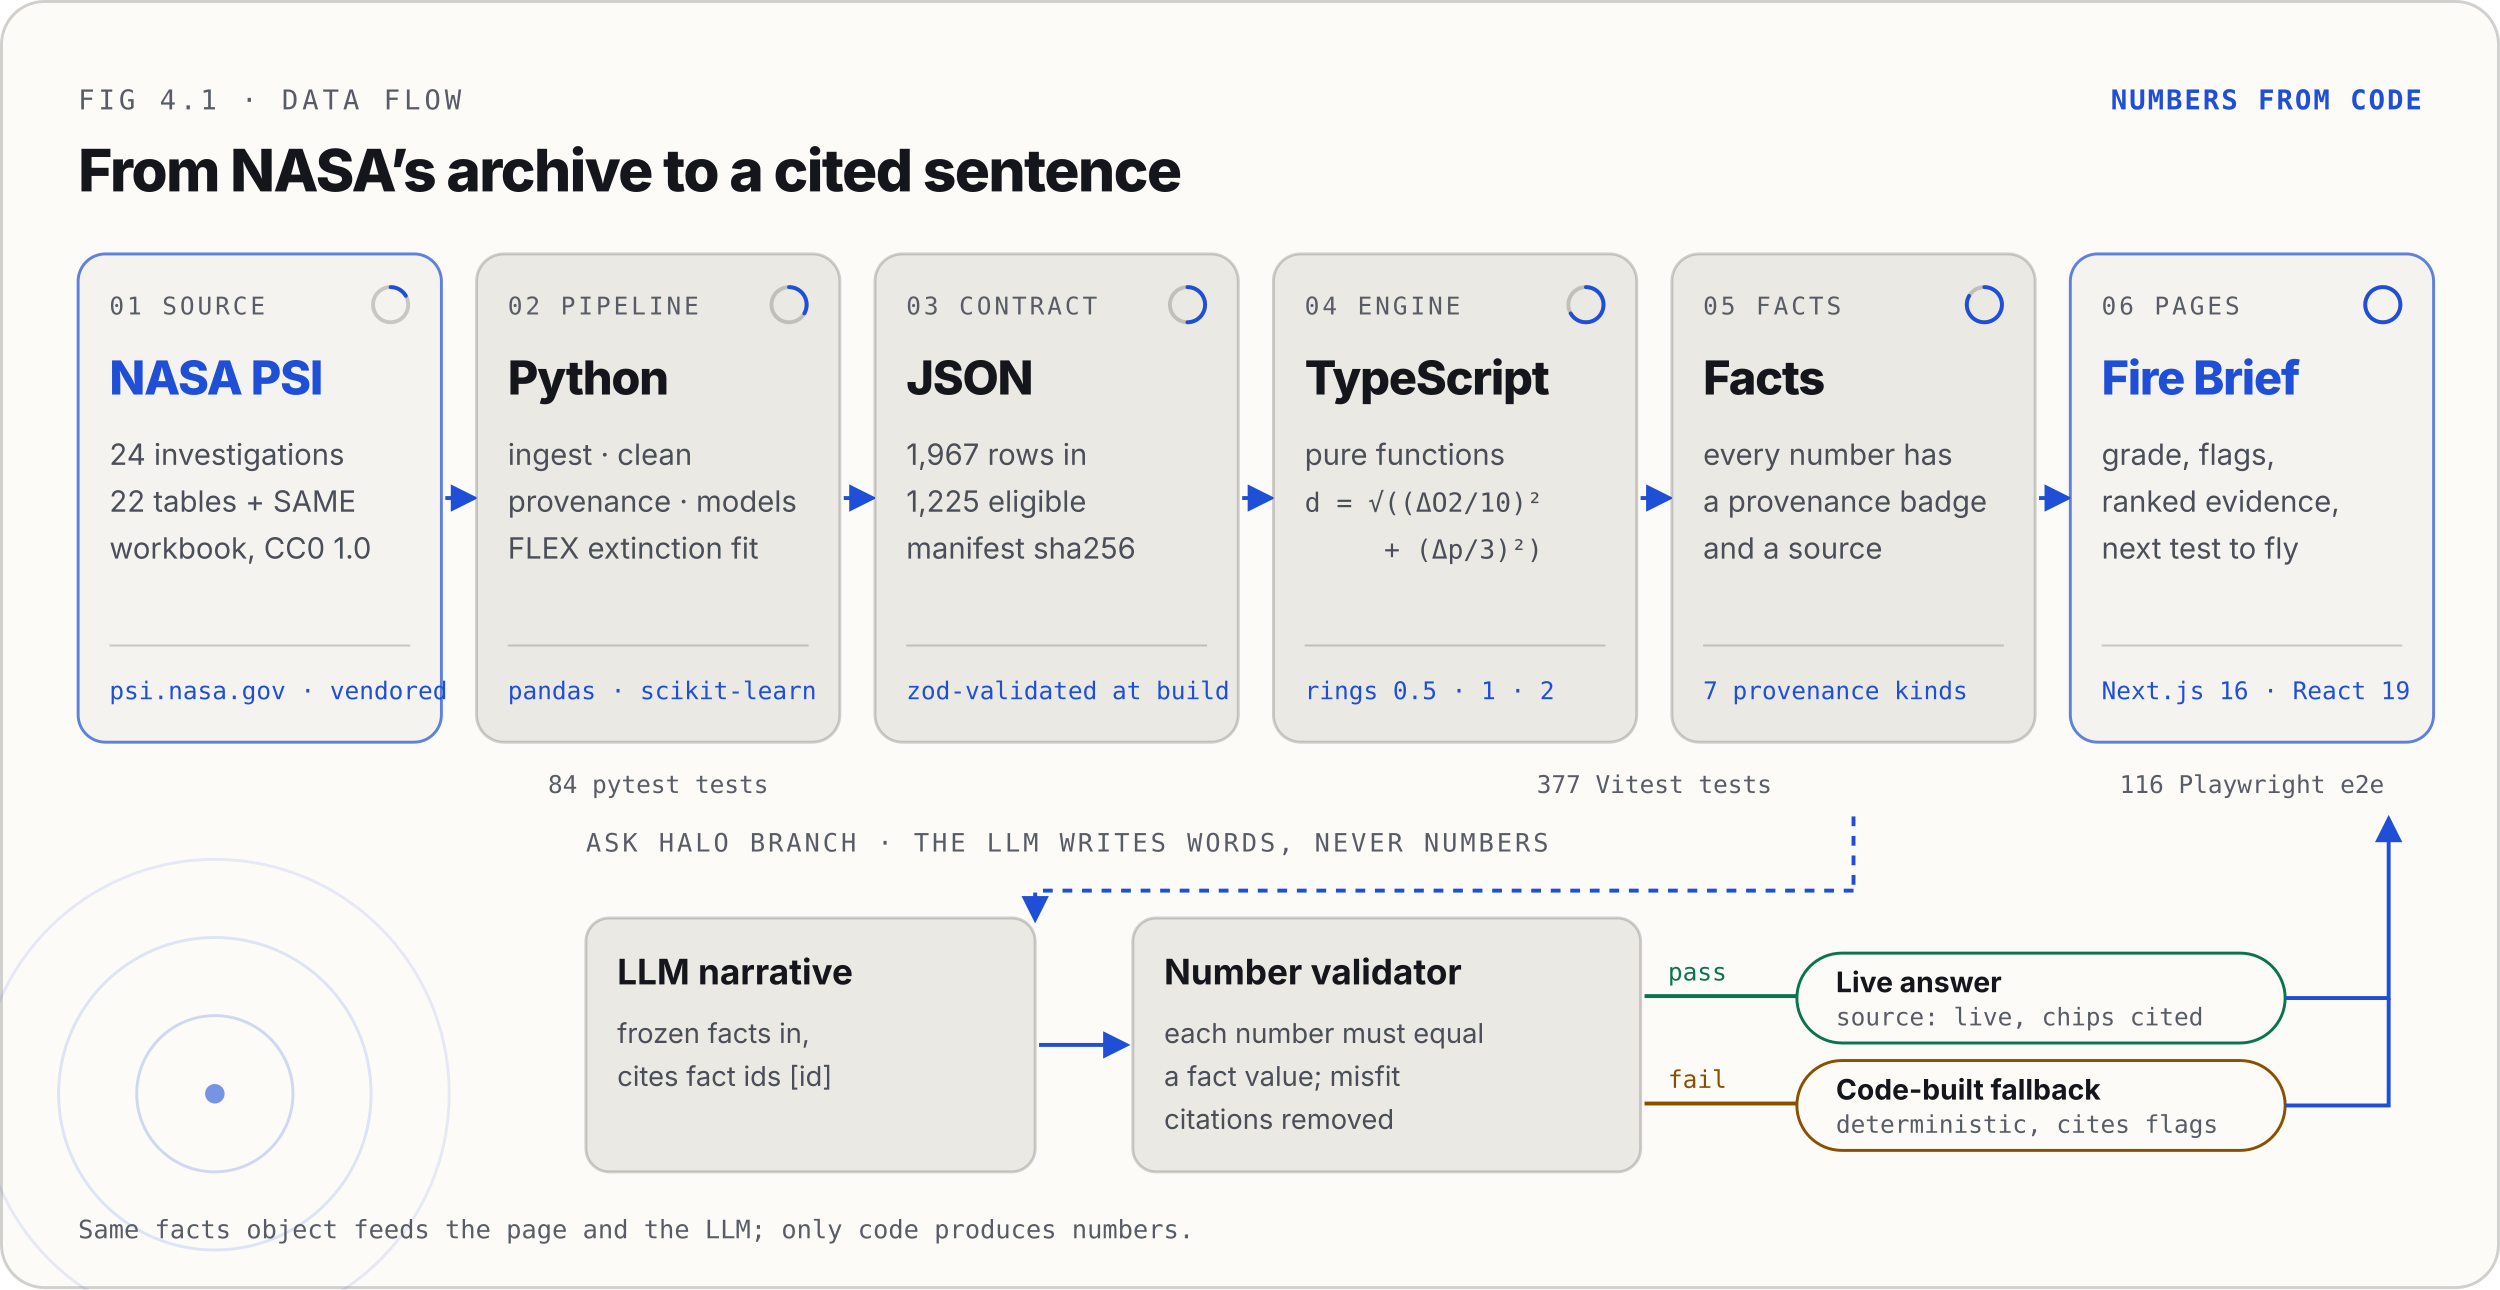
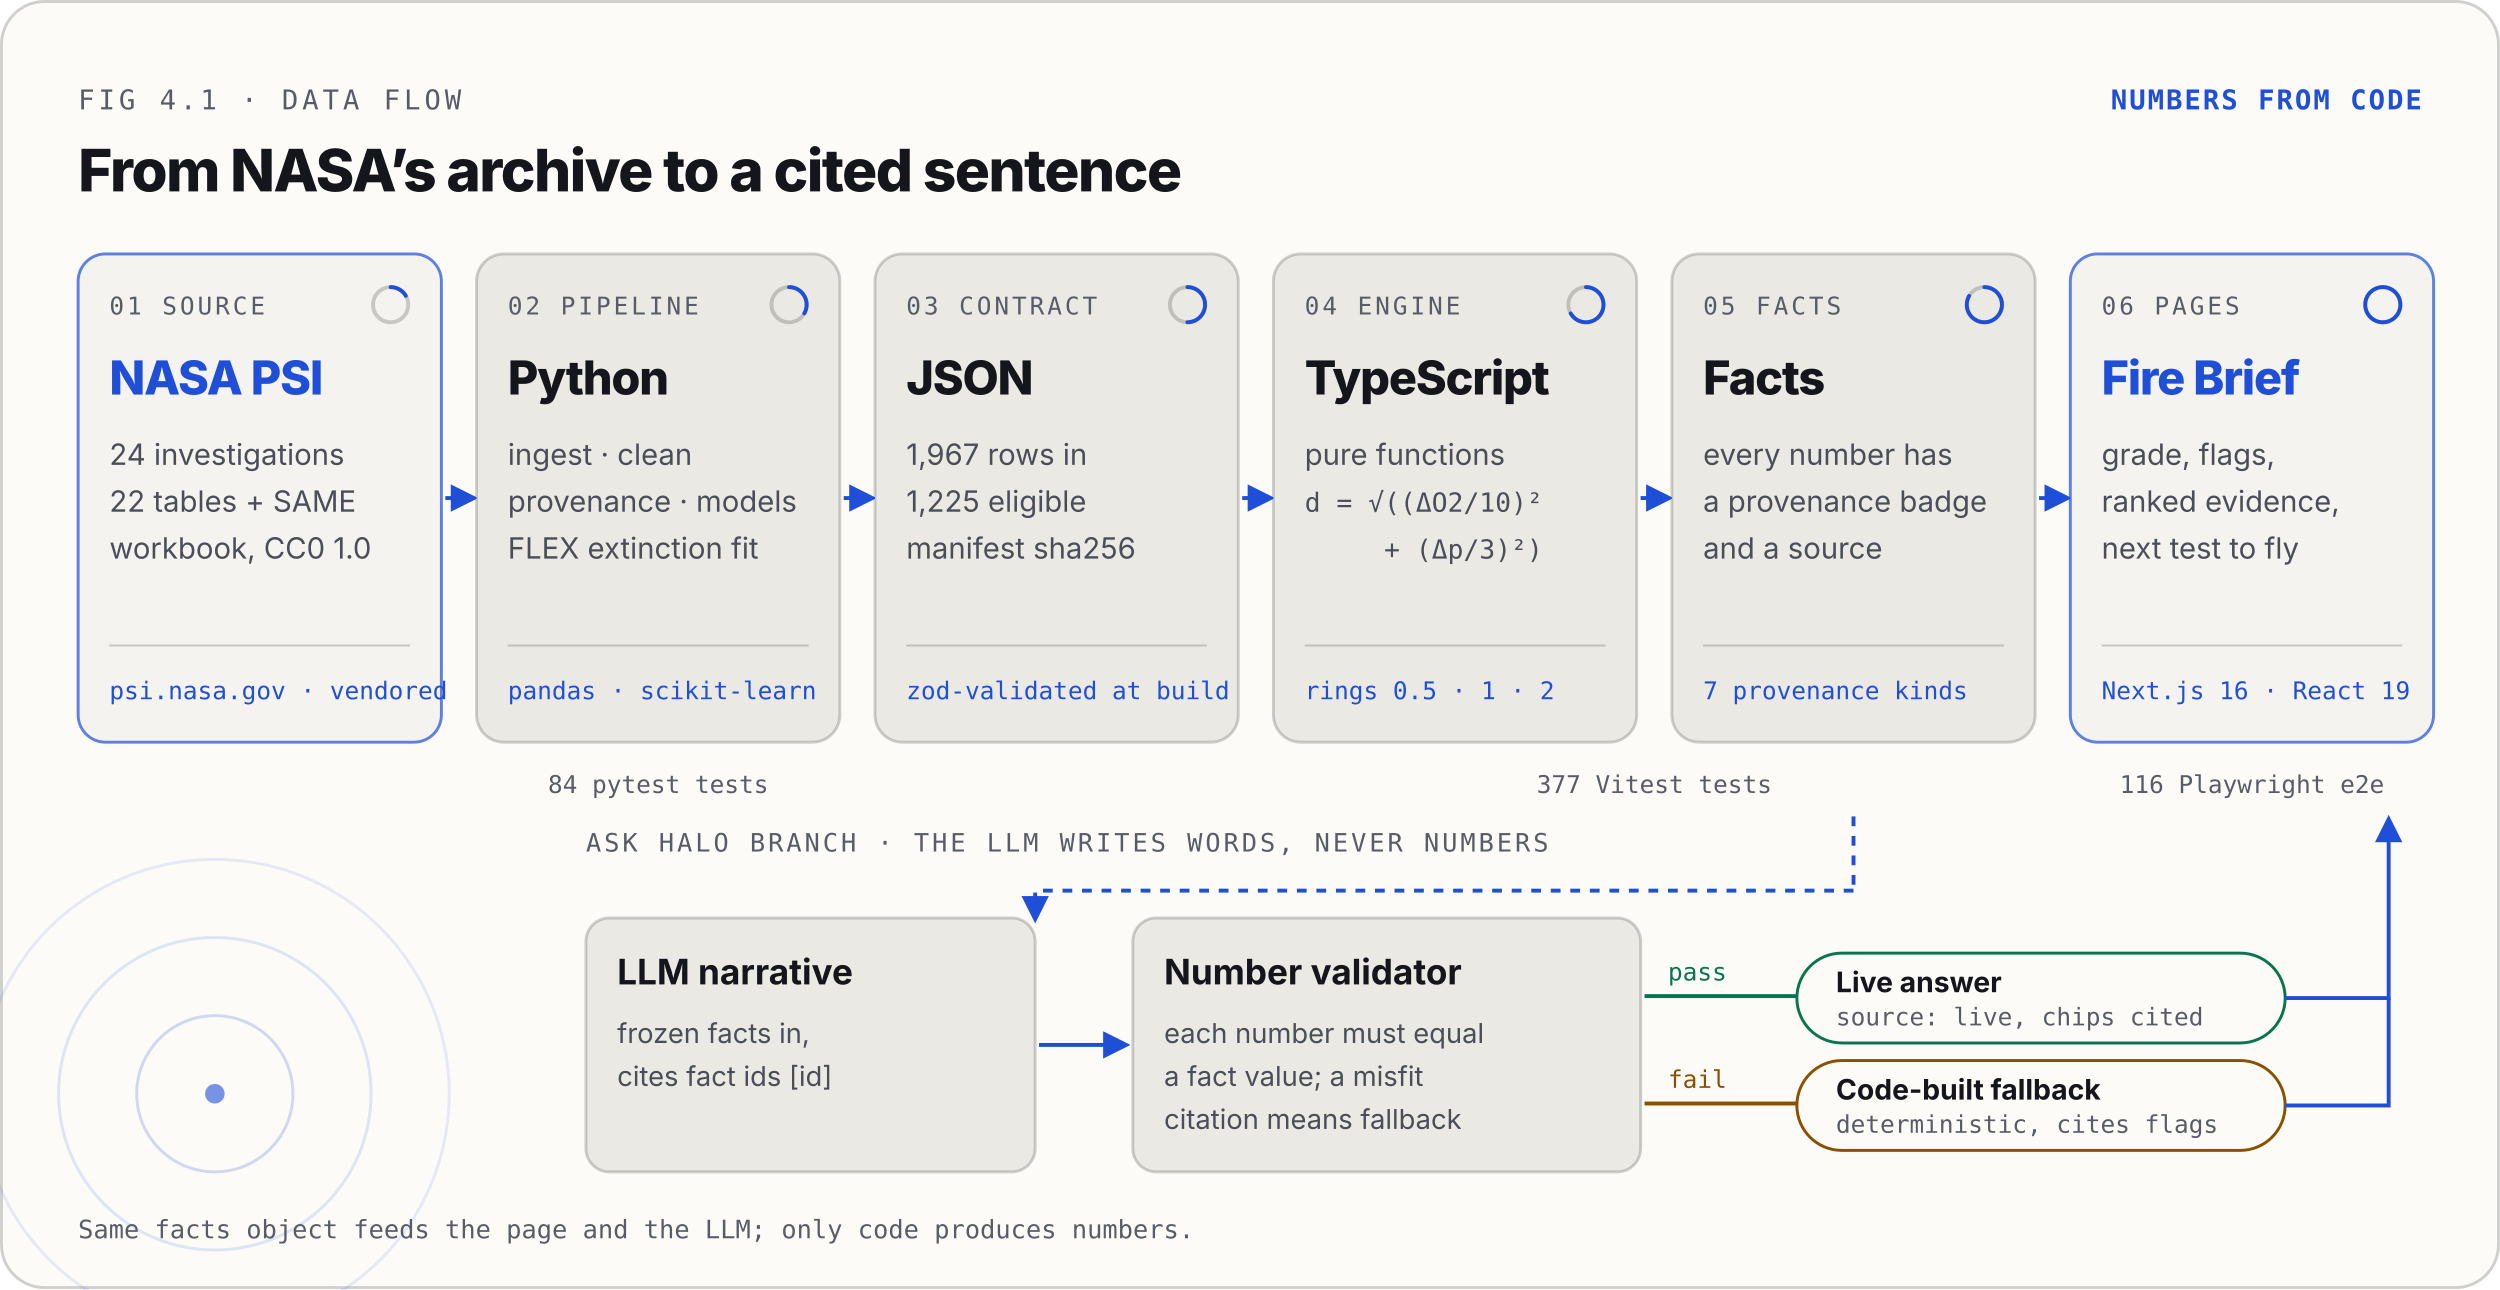
<svg xmlns="http://www.w3.org/2000/svg" width="1280" height="660" viewBox="0 0 1280 660" role="img" aria-label="Architecture: NASA PSI (24 investigations, 22 tables plus the SAME workbook, CC0) to a Python pipeline (pandas, scikit-learn, 84 pytest tests) to a versioned JSON contract (1,967 rows in, 1,225 eligible, manifest sha256, zod-validated) to a pure TypeScript engine (evidence distance, grade rings 0.5, 1, 2) to facts with provenance, to the Fire Brief pages. Ask HALO branch: the LLM writes words only, a number validator passes it or a code-built fallback replaces it.">
  <style>.s{font-family:Inter, -apple-system, 'Segoe UI', Helvetica, Arial, sans-serif}.m{font-family:'Geist Mono', ui-monospace, SFMono-Regular, Menlo, monospace}</style>
  <defs>
    <marker id="ah" viewBox="0 0 10 10" refX="8" refY="5" markerWidth="7" markerHeight="7" orient="auto-start-reverse">
      <path d="M0,0 L10,5 L0,10 z" fill="#1f4fd6" />
    </marker>
    <marker id="aw" viewBox="0 0 10 10" refX="8" refY="5" markerWidth="7" markerHeight="7" orient="auto-start-reverse">
      <path d="M0,0 L10,5 L0,10 z" fill="#8a5000" />
    </marker>
  </defs>
  <rect x=".75" y=".75" width="1278.5" height="658.5" rx="22" fill="#fcfbf8" stroke="#1c1a14" stroke-opacity=".20" stroke-width="1.5" />
  <circle cx="110" cy="560" r="120" fill="none" stroke="#1f4fd6" stroke-opacity=".10" stroke-width="1.5" />
  <circle cx="110" cy="560" r="80" fill="none" stroke="#1f4fd6" stroke-opacity=".14" stroke-width="1.5" />
  <circle cx="110" cy="560" r="40" fill="none" stroke="#1f4fd6" stroke-opacity=".20" stroke-width="1.5" />
  <circle cx="110" cy="560" r="5" fill="#1f4fd6" fill-opacity=".6" />
  <text x="40" y="56" class="m" font-size="14" fill="#585c66" letter-spacing="2">FIG 4.1 · DATA FLOW</text>
  <text x="1240" y="56" class="m" font-size="14" fill="#1f4fd6" font-weight="700" text-anchor="end" letter-spacing="1">NUMBERS FROM CODE</text>
  <text x="40" y="98" class="s" font-size="30" fill="#14161c" font-weight="800" letter-spacing="-0.8">From NASA’s archive to a cited sentence</text>
  <rect x="40" y="130" width="186" height="250" rx="14" fill="#f4f3ef" stroke="#1f4fd6" stroke-opacity=".7" stroke-width="1.5" />
  <circle cx="200" cy="156" r="9" fill="none" stroke="#1c1a14" stroke-opacity=".2" stroke-width="2" />
  <circle cx="200" cy="156" r="9" fill="none" stroke="#1f4fd6" stroke-width="2" stroke-linecap="round" stroke-dasharray="9.4 56.5" transform="rotate(-90 200 156)" />
  <text x="56" y="161" class="m" font-size="12.5" fill="#585c66" letter-spacing="1.5">01 SOURCE</text>
  <text x="56" y="202" class="s" font-size="24" fill="#1f4fd6" font-weight="800" letter-spacing="-0.6">NASA PSI</text>
  <text x="56" y="238" class="s" font-size="15" fill="#4a4e58" xml:space="preserve">24 investigations</text>
  <text x="56" y="262" class="s" font-size="15" fill="#4a4e58" xml:space="preserve">22 tables + SAME</text>
  <text x="56" y="286" class="s" font-size="15" fill="#4a4e58" xml:space="preserve">workbook, CC0 1.0</text>
  <rect x="56" y="330" width="154" height="1" fill="#1c1a14" fill-opacity=".20" />
  <text x="56" y="358" class="m" font-size="12.5" fill="#1f4fd6">psi.nasa.gov · vendored</text>
  <line x1="228" y1="255.0" x2="242" y2="255.0" stroke="#1f4fd6" stroke-width="2" marker-end="url(#ah)" />
  <rect x="244" y="130" width="186" height="250" rx="14" fill="#ebe9e3" stroke="#1c1a14" stroke-opacity=".20" stroke-width="1.5" />
  <circle cx="404" cy="156" r="9" fill="none" stroke="#1c1a14" stroke-opacity=".2" stroke-width="2" />
  <circle cx="404" cy="156" r="9" fill="none" stroke="#1f4fd6" stroke-width="2" stroke-linecap="round" stroke-dasharray="18.8 56.5" transform="rotate(-90 404 156)" />
  <text x="260" y="161" class="m" font-size="12.5" fill="#585c66" letter-spacing="1.5">02 PIPELINE</text>
  <text x="260" y="202" class="s" font-size="24" fill="#14161c" font-weight="800" letter-spacing="-0.6">Python</text>
  <text x="260" y="238" class="s" font-size="15" fill="#4a4e58" xml:space="preserve">ingest · clean</text>
  <text x="260" y="262" class="s" font-size="15" fill="#4a4e58" xml:space="preserve">provenance · models</text>
  <text x="260" y="286" class="s" font-size="15" fill="#4a4e58" xml:space="preserve">FLEX extinction fit</text>
  <rect x="260" y="330" width="154" height="1" fill="#1c1a14" fill-opacity=".20" />
  <text x="260" y="358" class="m" font-size="12.5" fill="#1f4fd6">pandas · scikit-learn</text>
  <line x1="432" y1="255.0" x2="446" y2="255.0" stroke="#1f4fd6" stroke-width="2" marker-end="url(#ah)" />
  <rect x="448" y="130" width="186" height="250" rx="14" fill="#ebe9e3" stroke="#1c1a14" stroke-opacity=".20" stroke-width="1.5" />
  <circle cx="608" cy="156" r="9" fill="none" stroke="#1c1a14" stroke-opacity=".2" stroke-width="2" />
  <circle cx="608" cy="156" r="9" fill="none" stroke="#1f4fd6" stroke-width="2" stroke-linecap="round" stroke-dasharray="28.3 56.5" transform="rotate(-90 608 156)" />
  <text x="464" y="161" class="m" font-size="12.5" fill="#585c66" letter-spacing="1.5">03 CONTRACT</text>
  <text x="464" y="202" class="s" font-size="24" fill="#14161c" font-weight="800" letter-spacing="-0.6">JSON</text>
  <text x="464" y="238" class="s" font-size="15" fill="#4a4e58" xml:space="preserve">1,967 rows in</text>
  <text x="464" y="262" class="s" font-size="15" fill="#4a4e58" xml:space="preserve">1,225 eligible</text>
  <text x="464" y="286" class="s" font-size="15" fill="#4a4e58" xml:space="preserve">manifest sha256</text>
  <rect x="464" y="330" width="154" height="1" fill="#1c1a14" fill-opacity=".20" />
  <text x="464" y="358" class="m" font-size="12.5" fill="#1f4fd6">zod-validated at build</text>
  <line x1="636" y1="255.0" x2="650" y2="255.0" stroke="#1f4fd6" stroke-width="2" marker-end="url(#ah)" />
  <rect x="652" y="130" width="186" height="250" rx="14" fill="#ebe9e3" stroke="#1c1a14" stroke-opacity=".20" stroke-width="1.5" />
  <circle cx="812" cy="156" r="9" fill="none" stroke="#1c1a14" stroke-opacity=".2" stroke-width="2" />
  <circle cx="812" cy="156" r="9" fill="none" stroke="#1f4fd6" stroke-width="2" stroke-linecap="round" stroke-dasharray="37.7 56.5" transform="rotate(-90 812 156)" />
  <text x="668" y="161" class="m" font-size="12.5" fill="#585c66" letter-spacing="1.5">04 ENGINE</text>
  <text x="668" y="202" class="s" font-size="24" fill="#14161c" font-weight="800" letter-spacing="-0.6">TypeScript</text>
  <text x="668" y="238" class="s" font-size="15" fill="#4a4e58" xml:space="preserve">pure functions</text>
  <text x="668" y="262" class="m" font-size="13.5" fill="#4a4e58" xml:space="preserve">d = √((ΔO2/10)²</text>
  <text x="668" y="286" class="m" font-size="13.5" fill="#4a4e58" xml:space="preserve">     + (Δp/3)²)</text>
  <rect x="668" y="330" width="154" height="1" fill="#1c1a14" fill-opacity=".20" />
  <text x="668" y="358" class="m" font-size="12.5" fill="#1f4fd6">rings 0.5 · 1 · 2</text>
  <line x1="840" y1="255.0" x2="854" y2="255.0" stroke="#1f4fd6" stroke-width="2" marker-end="url(#ah)" />
  <rect x="856" y="130" width="186" height="250" rx="14" fill="#ebe9e3" stroke="#1c1a14" stroke-opacity=".20" stroke-width="1.5" />
  <circle cx="1016" cy="156" r="9" fill="none" stroke="#1c1a14" stroke-opacity=".2" stroke-width="2" />
  <circle cx="1016" cy="156" r="9" fill="none" stroke="#1f4fd6" stroke-width="2" stroke-linecap="round" stroke-dasharray="47.1 56.5" transform="rotate(-90 1016 156)" />
  <text x="872" y="161" class="m" font-size="12.5" fill="#585c66" letter-spacing="1.5">05 FACTS</text>
  <text x="872" y="202" class="s" font-size="24" fill="#14161c" font-weight="800" letter-spacing="-0.6">Facts</text>
  <text x="872" y="238" class="s" font-size="15" fill="#4a4e58" xml:space="preserve">every number has</text>
  <text x="872" y="262" class="s" font-size="15" fill="#4a4e58" xml:space="preserve">a provenance badge</text>
  <text x="872" y="286" class="s" font-size="15" fill="#4a4e58" xml:space="preserve">and a source</text>
  <rect x="872" y="330" width="154" height="1" fill="#1c1a14" fill-opacity=".20" />
  <text x="872" y="358" class="m" font-size="12.5" fill="#1f4fd6">7 provenance kinds</text>
  <line x1="1044" y1="255.0" x2="1058" y2="255.0" stroke="#1f4fd6" stroke-width="2" marker-end="url(#ah)" />
  <rect x="1060" y="130" width="186" height="250" rx="14" fill="#f4f3ef" stroke="#1f4fd6" stroke-opacity=".7" stroke-width="1.5" />
  <circle cx="1220" cy="156" r="9" fill="none" stroke="#1c1a14" stroke-opacity=".2" stroke-width="2" />
  <circle cx="1220" cy="156" r="9" fill="none" stroke="#1f4fd6" stroke-width="2" stroke-linecap="round" stroke-dasharray="56.5 56.5" transform="rotate(-90 1220 156)" />
  <text x="1076" y="161" class="m" font-size="12.5" fill="#585c66" letter-spacing="1.5">06 PAGES</text>
  <text x="1076" y="202" class="s" font-size="24" fill="#1f4fd6" font-weight="800" letter-spacing="-0.6">Fire Brief</text>
  <text x="1076" y="238" class="s" font-size="15" fill="#4a4e58" xml:space="preserve">grade, flags,</text>
  <text x="1076" y="262" class="s" font-size="15" fill="#4a4e58" xml:space="preserve">ranked evidence,</text>
  <text x="1076" y="286" class="s" font-size="15" fill="#4a4e58" xml:space="preserve">next test to fly</text>
  <rect x="1076" y="330" width="154" height="1" fill="#1c1a14" fill-opacity=".20" />
  <text x="1076" y="358" class="m" font-size="12.5" fill="#1f4fd6">Next.js 16 · React 19</text>
  <text x="337.0" y="406" class="m" font-size="12.5" fill="#585c66" text-anchor="middle">84 pytest tests</text>
  <text x="847.0" y="406" class="m" font-size="12.5" fill="#585c66" text-anchor="middle">377 Vitest tests</text>
  <text x="1153.0" y="406" class="m" font-size="12.5" fill="#585c66" text-anchor="middle">116 Playwright e2e</text>
  <text x="300" y="436" class="m" font-size="13" fill="#585c66" letter-spacing="1.5">ASK HALO BRANCH · THE LLM WRITES WORDS, NEVER NUMBERS</text>
  <path d="M949.0 418 V456 " fill="none" stroke="#1f4fd6" stroke-width="2" stroke-dasharray="5 5" />
  <path d="M949.0 456 H530 V470" fill="none" stroke="#1f4fd6" stroke-width="2" stroke-dasharray="5 5" marker-end="url(#ah)" />
  <rect x="300" y="470" width="230" height="130" rx="12" fill="#ebe9e3" stroke="#1c1a14" stroke-opacity=".20" stroke-width="1.5" />
  <text x="316" y="504" class="s" font-size="18" fill="#14161c" font-weight="700">LLM narrative</text>
  <text x="316" y="534" class="s" font-size="14" fill="#4a4e58">frozen facts in,</text>
  <text x="316" y="556" class="s" font-size="14" fill="#4a4e58">cites fact ids [id]</text>
  <rect x="580" y="470" width="260" height="130" rx="12" fill="#ebe9e3" stroke="#1c1a14" stroke-opacity=".20" stroke-width="1.5" />
  <text x="596" y="504" class="s" font-size="18" fill="#14161c" font-weight="700">Number validator</text>
  <text x="596" y="534" class="s" font-size="14" fill="#4a4e58">each number must equal</text>
-   <text x="596" y="556" class="s" font-size="14" fill="#4a4e58">a fact value; misfit</text>
-   <text x="596" y="578" class="s" font-size="14" fill="#4a4e58">citations removed</text>
+   <text x="596" y="556" class="s" font-size="14" fill="#4a4e58">a fact value; a misfit</text>
+   <text x="596" y="578" class="s" font-size="14" fill="#4a4e58">citation means fallback</text>
  <line x1="532" y1="535" x2="576" y2="535" stroke="#1f4fd6" stroke-width="2" marker-end="url(#ah)" />
  <path d="M842 510 H920" fill="none" stroke="#0a7350" stroke-width="2" />
  <path d="M842 565 H920" fill="none" stroke="#8a5000" stroke-width="2" />
  <text x="854" y="502" class="m" font-size="12.5" fill="#0a7350">pass</text>
  <text x="854" y="557" class="m" font-size="12.5" fill="#8a5000">fail</text>
  <rect x="920" y="488" width="250" height="46" rx="23" fill="none" stroke="#0a7350" stroke-width="1.5" />
  <text x="940" y="508" class="s" font-size="14.5" fill="#14161c" font-weight="700">Live answer</text>
  <text x="940" y="525" class="m" font-size="12.5" fill="#585c66">source: live, chips cited</text>
  <rect x="920" y="543" width="250" height="46" rx="23" fill="none" stroke="#8a5000" stroke-width="1.5" />
  <text x="940" y="563" class="s" font-size="14.5" fill="#14161c" font-weight="700">Code-built fallback</text>
  <text x="940" y="580" class="m" font-size="12.5" fill="#585c66">deterministic, cites flags</text>
  <path d="M1170 511 H1223.0 V420" fill="none" stroke="#1f4fd6" stroke-width="2" marker-end="url(#ah)" />
  <path d="M1170 566 H1223.0 V511" fill="none" stroke="#1f4fd6" stroke-width="2" />
  <text x="40" y="634" class="m" font-size="13" fill="#585c66">Same facts object feeds the page and the LLM; only code produces numbers.</text>
</svg>
